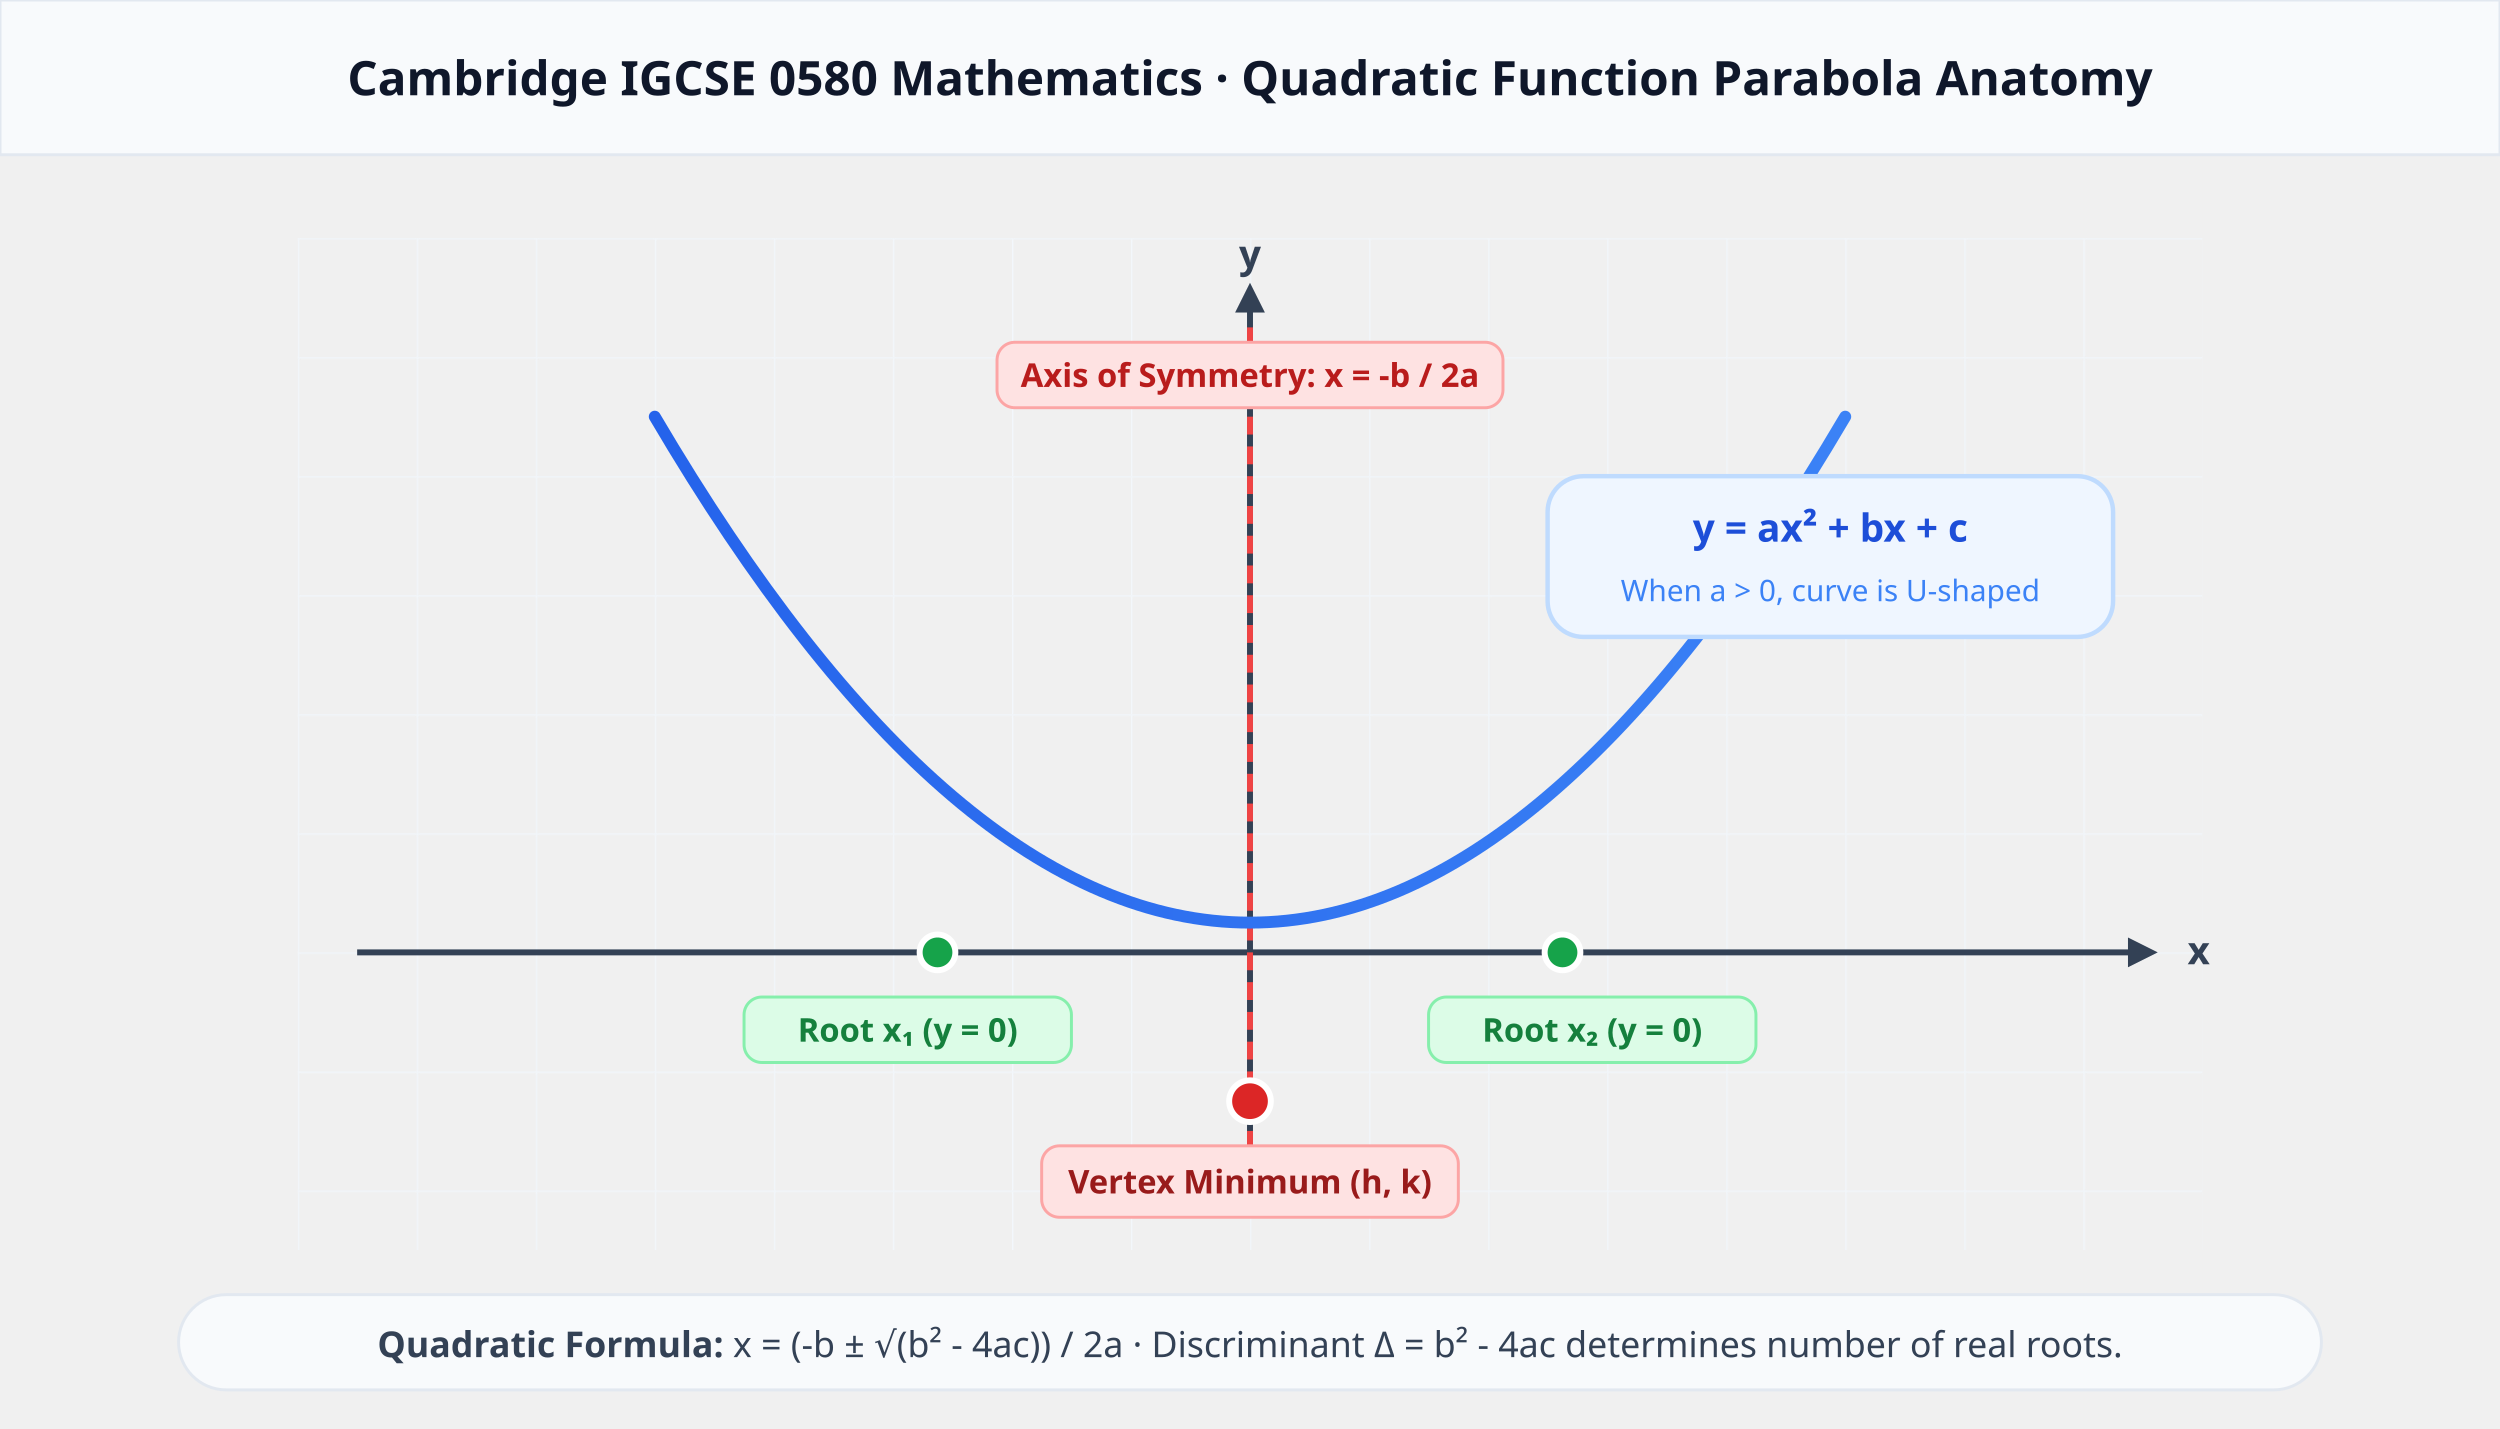
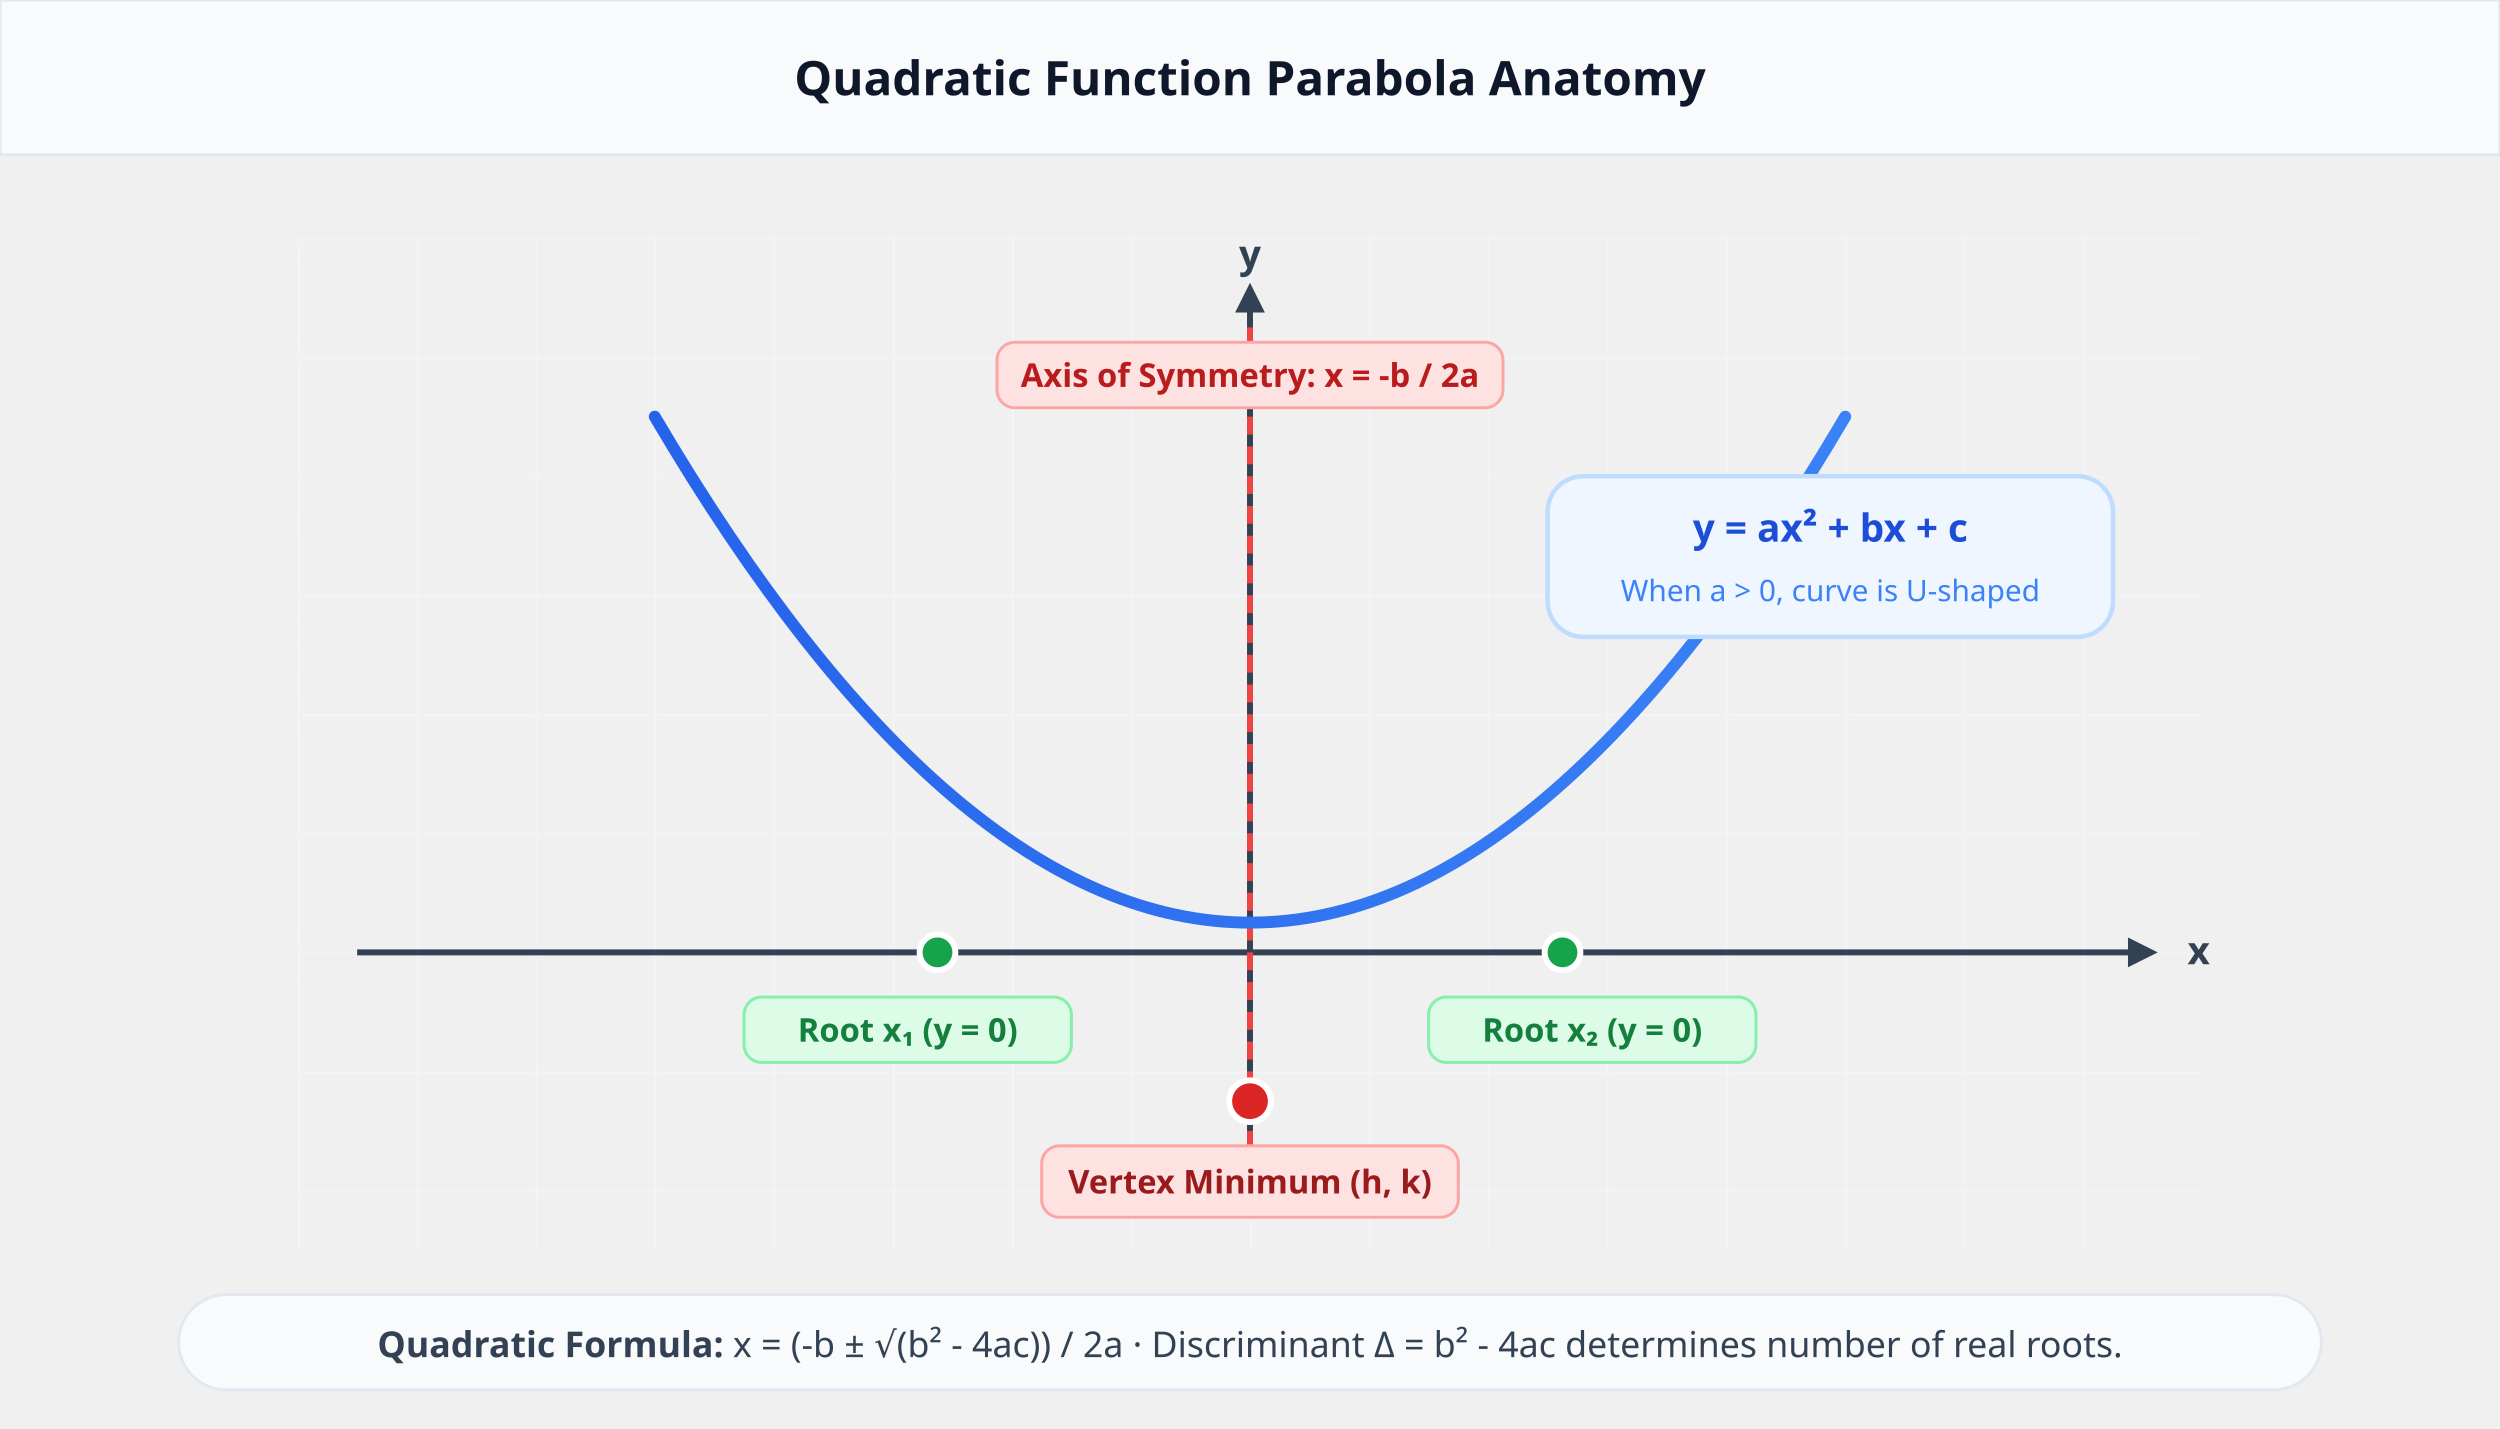
<svg xmlns="http://www.w3.org/2000/svg" viewBox="0 0 840 480" width="100%" height="100%" class="rounded-2xl bg-white shadow-sm border border-slate-200">
  <defs>
    <linearGradient id="curveGrad" x1="0%" y1="0%" x2="100%" y2="0%">
      <stop offset="0%" stop-color="#2563eb" />
      <stop offset="100%" stop-color="#3b82f6" />
    </linearGradient>
  </defs>
  <rect x="0" y="0" width="840" height="52" fill="#f8fafc" stroke="#e2e8f0" stroke-width="1" />
  <text x="420" y="32" text-anchor="middle" font-family="system-ui, sans-serif" font-size="16" font-weight="700" fill="#0f172a">
-     Cambridge IGCSE 0580 Mathematics · Quadratic Function Parabola Anatomy
+     Quadratic Function Parabola Anatomy
  </text>
  <g transform="translate(100, 80)">
    <pattern id="grid" width="40" height="40" patternUnits="userSpaceOnUse">
      <path d="M 40 0 L 0 0 0 40" fill="none" stroke="#f1f5f9" stroke-width="1" />
    </pattern>
    <rect x="0" y="0" width="640" height="340" fill="url(#grid)" />
    <line x1="20" y1="240" x2="620" y2="240" stroke="#334155" stroke-width="2" />
    <polygon points="625,240 615,235 615,245" fill="#334155" />
    <text x="635" y="244" font-family="system-ui, sans-serif" font-size="13" font-weight="700" fill="#334155">x</text>
    <line x1="320" y1="320" x2="320" y2="20" stroke="#334155" stroke-width="2" />
    <polygon points="320,15 315,25 325,25" fill="#334155" />
    <text x="320" y="10" text-anchor="middle" font-family="system-ui, sans-serif" font-size="13" font-weight="700" fill="#334155">y</text>
    <line x1="320" y1="30" x2="320" y2="330" stroke="#ef4444" stroke-width="2" stroke-dasharray="6,4" />
    <rect x="235" y="35" width="170" height="22" rx="6" fill="#fee2e2" stroke="#fca5a5" />
    <text x="320" y="50" text-anchor="middle" font-family="system-ui, sans-serif" font-size="11" font-weight="700" fill="#b91c1c">
      Axis of Symmetry: x = -b / 2a
    </text>
    <path d="M 120 60 Q 320 400 520 60" fill="none" stroke="url(#curveGrad)" stroke-width="4" stroke-linecap="round" />
    <circle cx="215" cy="240" r="6" fill="#16a34a" stroke="#ffffff" stroke-width="2" />
    <rect x="150" y="255" width="110" height="22" rx="6" fill="#dcfce7" stroke="#86efac" />
    <text x="205" y="270" text-anchor="middle" font-family="system-ui, sans-serif" font-size="11" font-weight="700" fill="#15803d">
      Root x₁ (y = 0)
    </text>
    <circle cx="425" cy="240" r="6" fill="#16a34a" stroke="#ffffff" stroke-width="2" />
    <rect x="380" y="255" width="110" height="22" rx="6" fill="#dcfce7" stroke="#86efac" />
    <text x="435" y="270" text-anchor="middle" font-family="system-ui, sans-serif" font-size="11" font-weight="700" fill="#15803d">
      Root x₂ (y = 0)
    </text>
    <circle cx="320" cy="290" r="7" fill="#dc2626" stroke="#ffffff" stroke-width="2" />
    <rect x="250" y="305" width="140" height="24" rx="6" fill="#fee2e2" stroke="#fca5a5" />
    <text x="320" y="321" text-anchor="middle" font-family="system-ui, sans-serif" font-size="11" font-weight="800" fill="#991b1b">
      Vertex Minimum (h, k)
    </text>
    <g transform="translate(420, 80)">
      <rect x="0" y="0" width="190" height="54" rx="12" fill="#eff6ff" stroke="#bfdbfe" stroke-width="1.5" />
      <text x="95" y="22" text-anchor="middle" font-family="system-ui, sans-serif" font-size="13" font-weight="800" fill="#1d4ed8">
        y = ax² + bx + c
      </text>
      <text x="95" y="42" text-anchor="middle" font-family="system-ui, sans-serif" font-size="10" fill="#3b82f6">
        When a &gt; 0, curve is U-shaped
      </text>
    </g>
  </g>
  <g transform="translate(60, 435)">
    <rect x="0" y="0" width="720" height="32" rx="16" fill="#f8fafc" stroke="#e2e8f0" />
    <text x="360" y="21" text-anchor="middle" font-family="system-ui, sans-serif" font-size="12" fill="#334155">
      <tspan font-weight="700">Quadratic Formula: </tspan>
      x = (-b ± √(b² - 4ac)) / 2a · Discriminant Δ = b² - 4ac determines number of real roots.
    </text>
  </g>
</svg>
